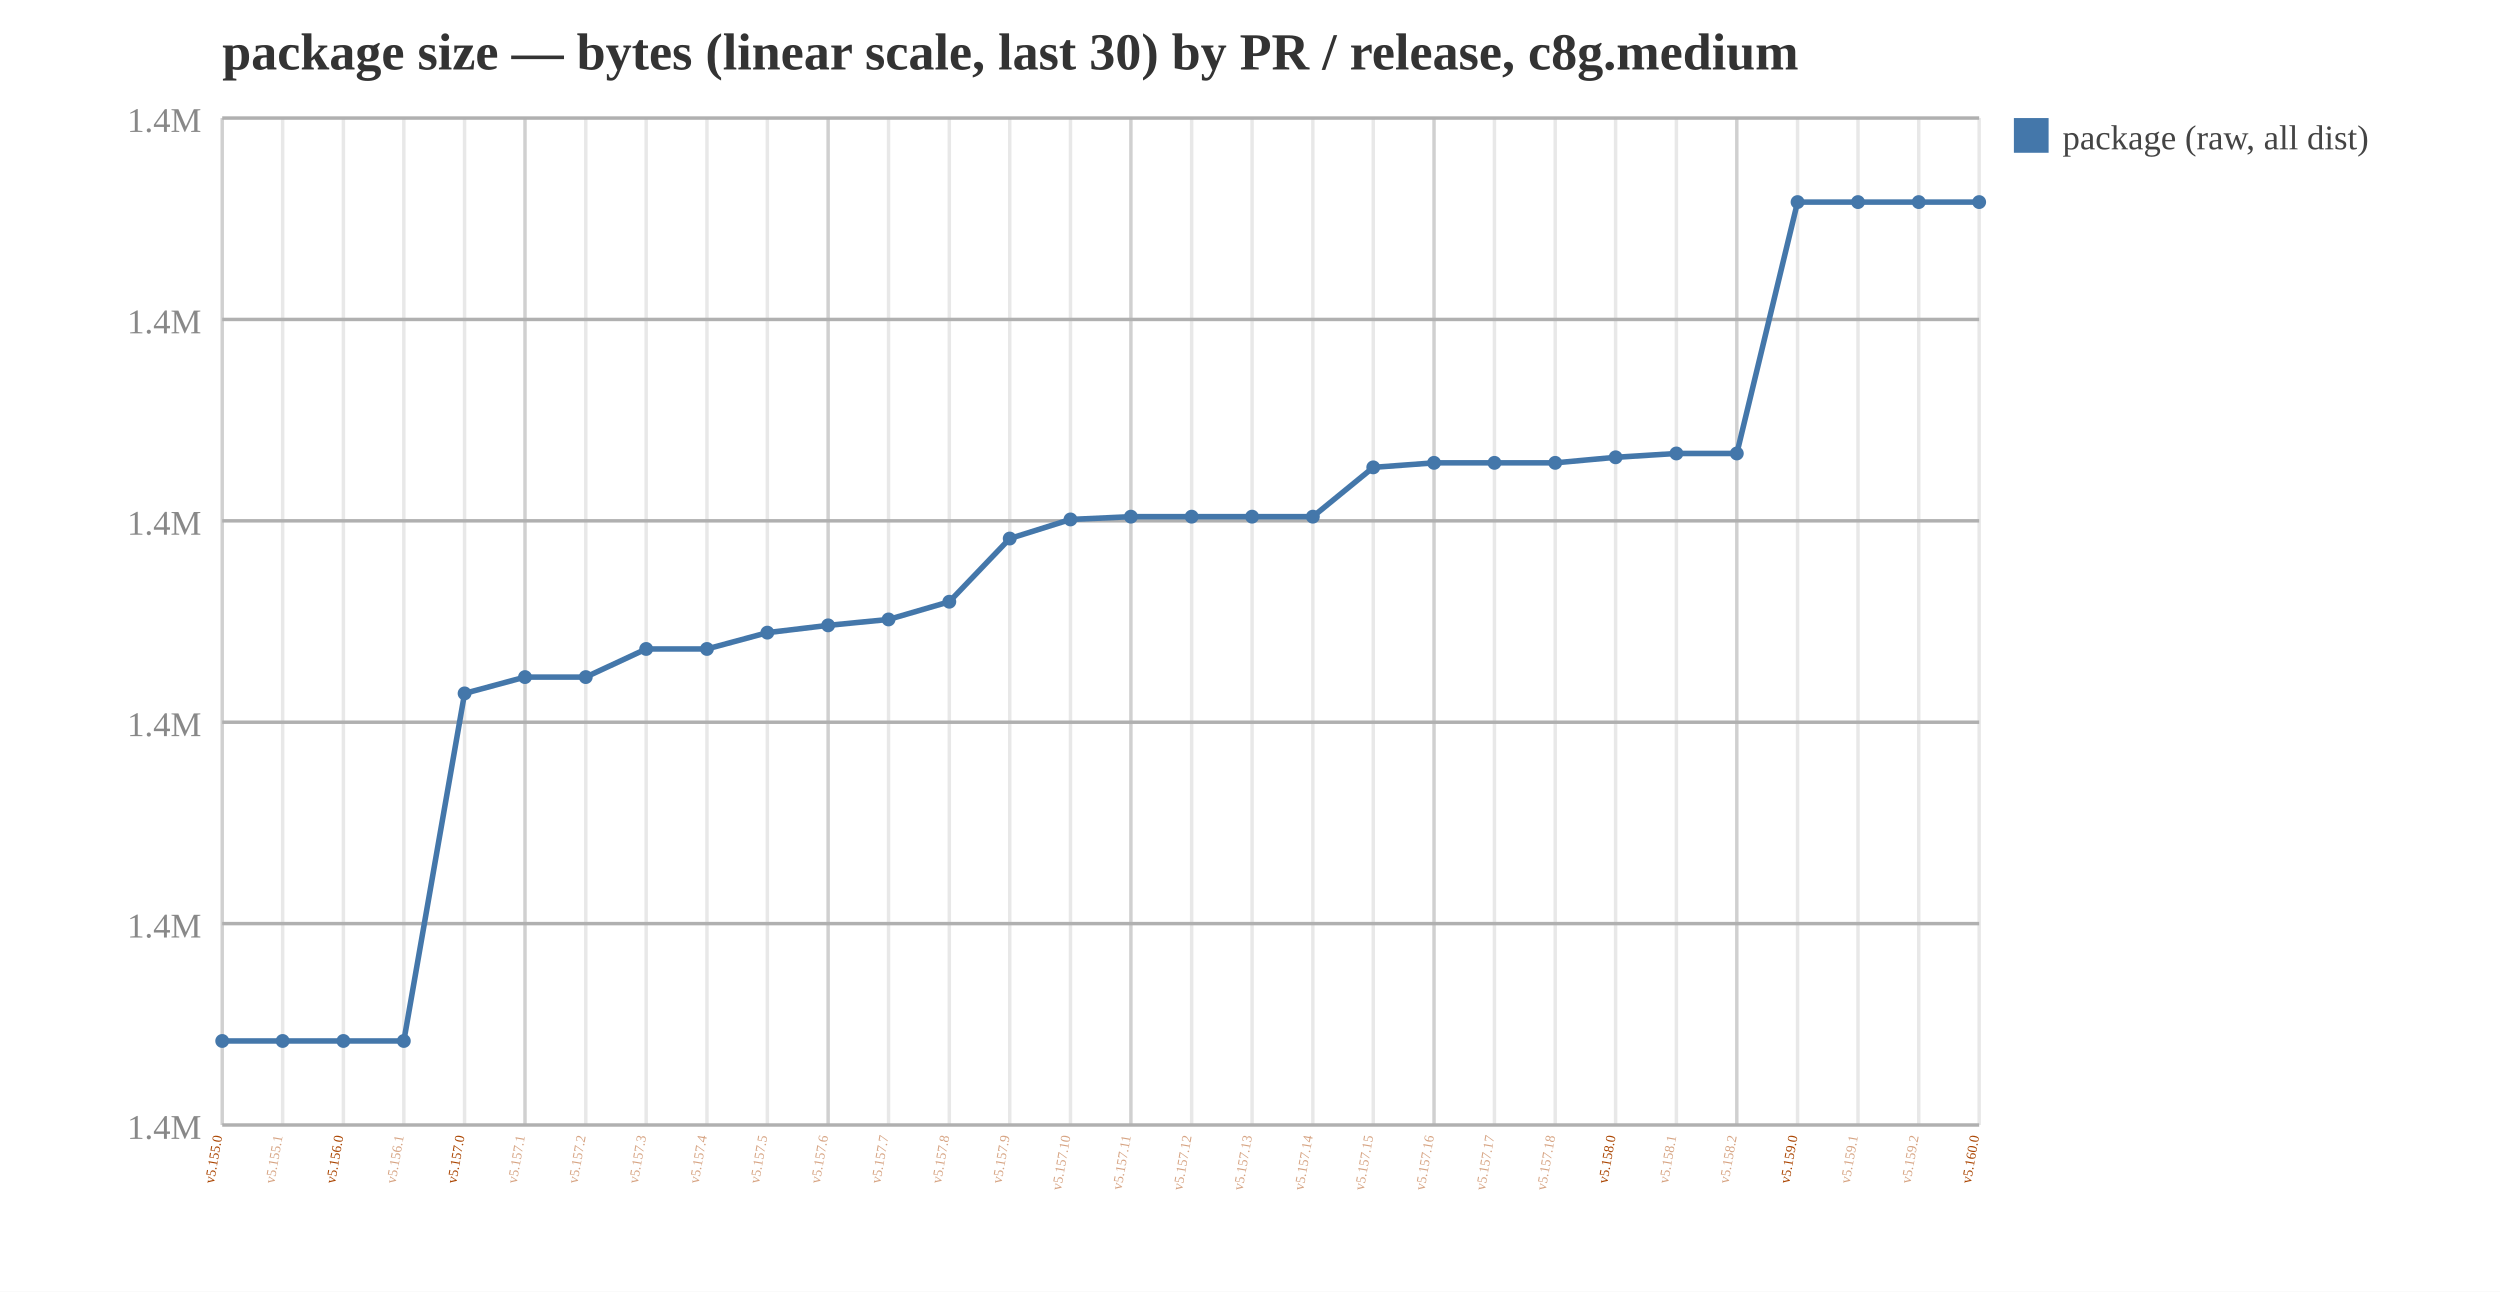
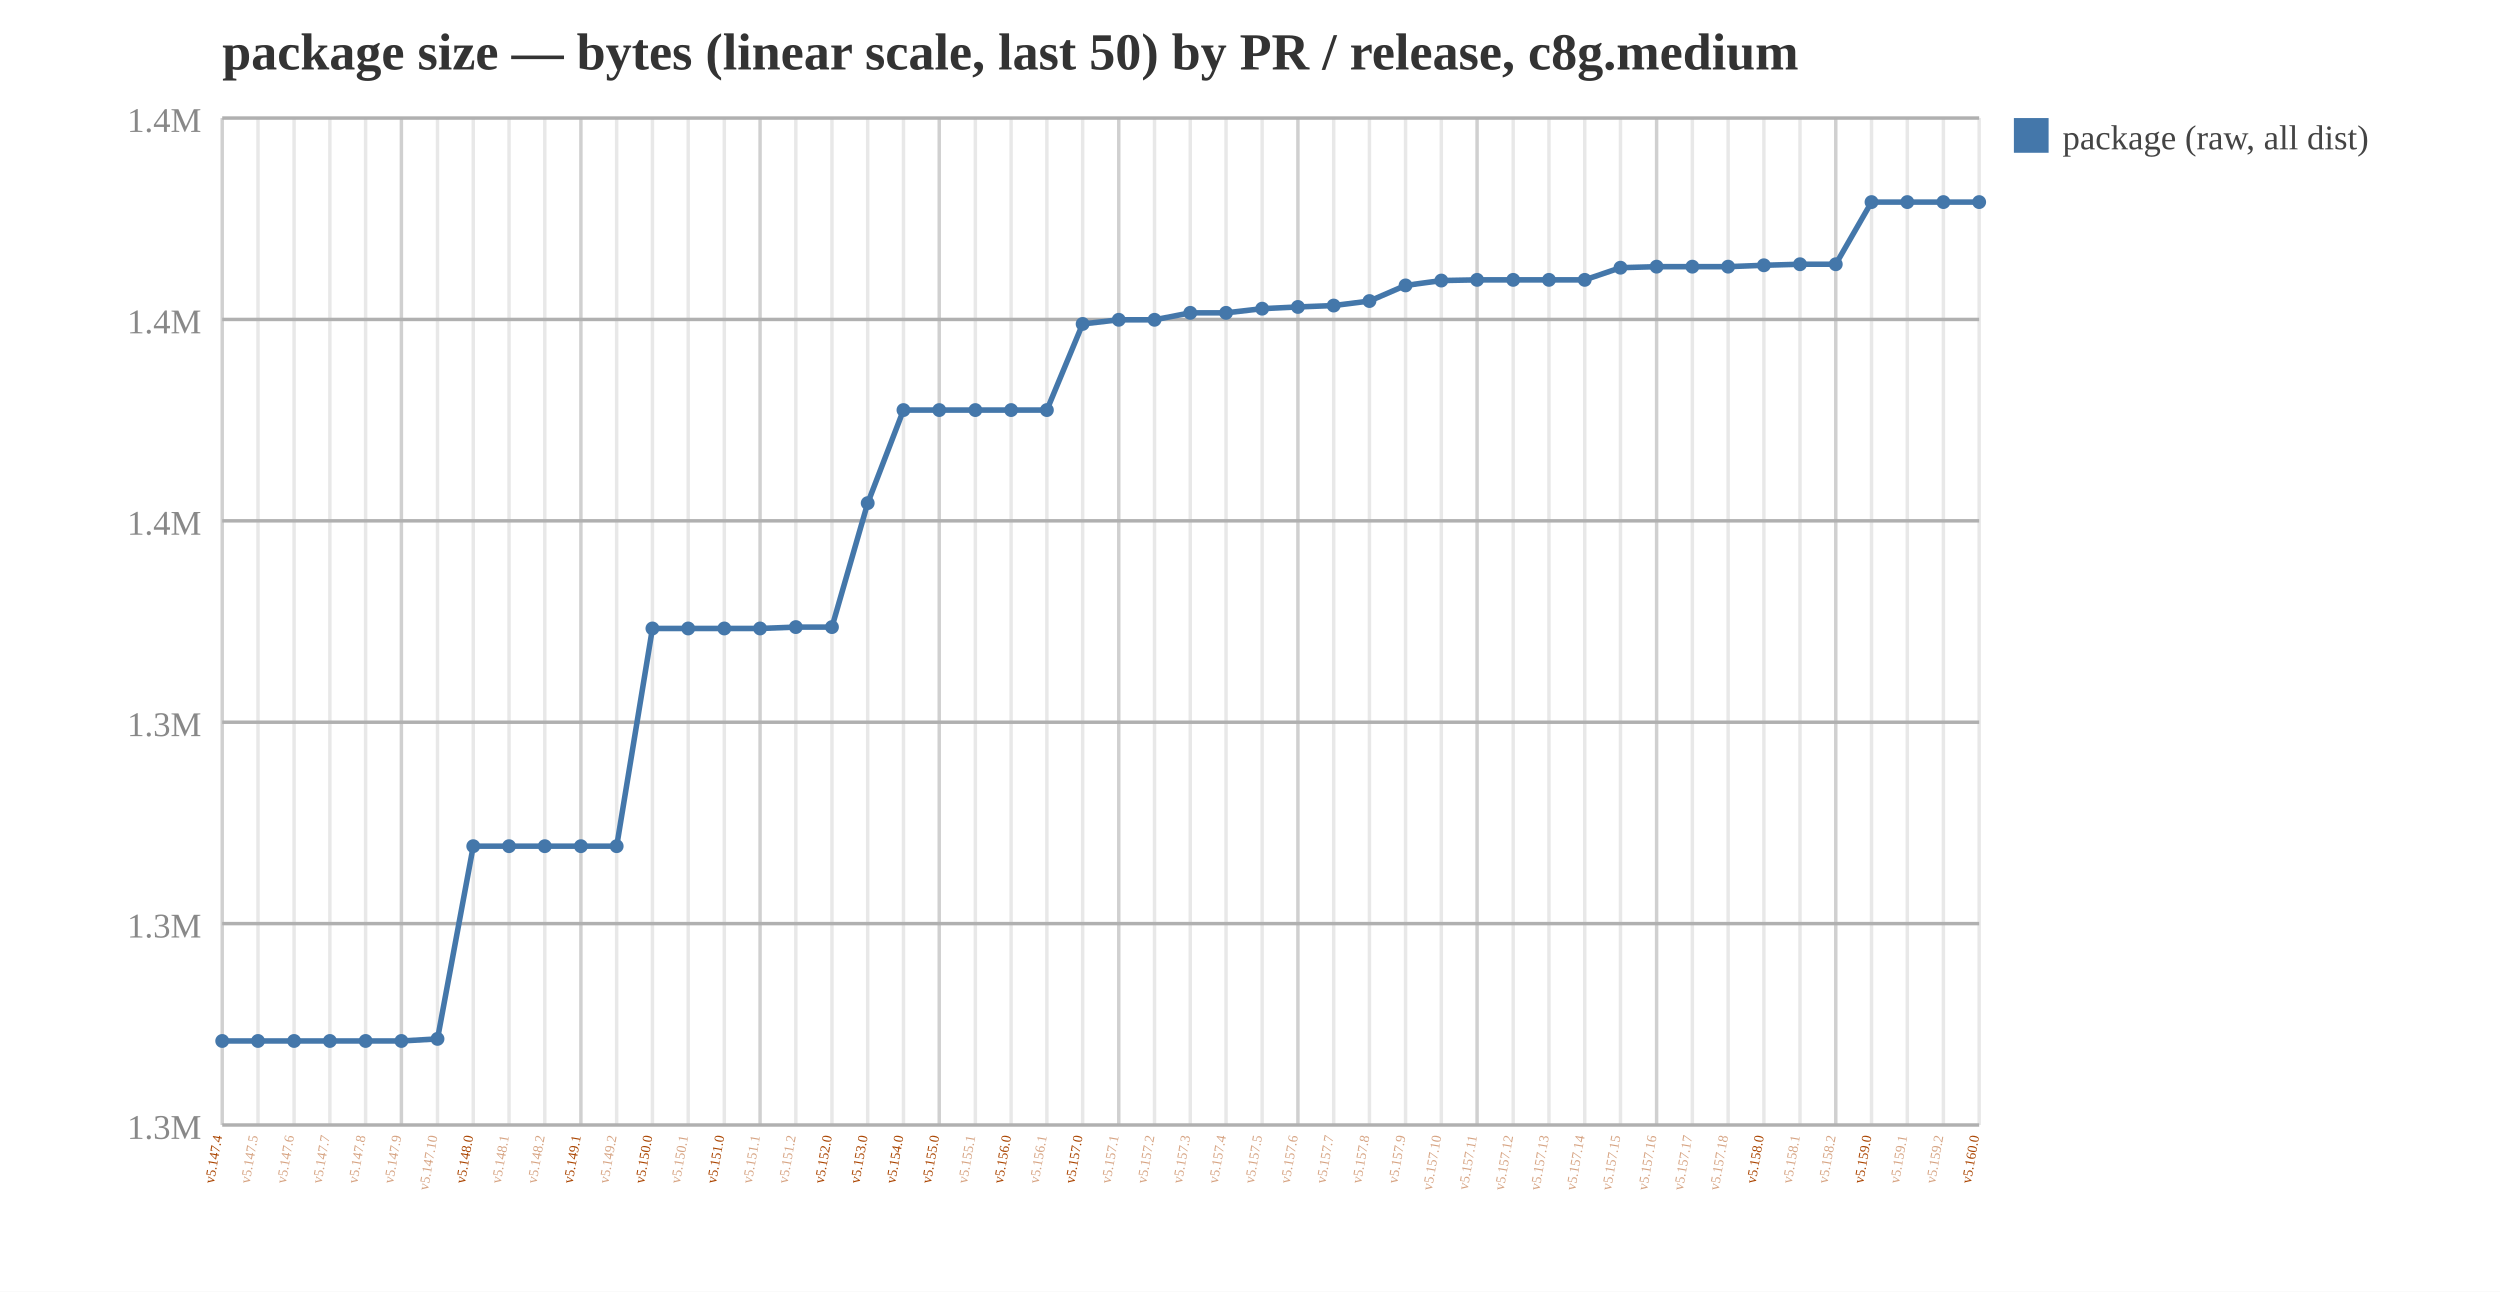
<svg xmlns="http://www.w3.org/2000/svg" width="720" height="372">
  <rect width="720" height="372" fill="#ffffff" />
-   <text x="64" y="20" font-size="15" font-weight="bold" fill="#333">package size — bytes (linear scale, last 30) by PR / release, c8g.medium</text>
-   <line x1="81.4" y1="34" x2="81.4" y2="324" stroke="#e8e8e8" />
-   <line x1="98.9" y1="34" x2="98.9" y2="324" stroke="#e8e8e8" />
-   <line x1="116.3" y1="34" x2="116.3" y2="324" stroke="#e8e8e8" />
-   <line x1="133.8" y1="34" x2="133.8" y2="324" stroke="#e8e8e8" />
-   <line x1="168.7" y1="34" x2="168.7" y2="324" stroke="#e8e8e8" />
-   <line x1="186.1" y1="34" x2="186.1" y2="324" stroke="#e8e8e8" />
-   <line x1="203.6" y1="34" x2="203.6" y2="324" stroke="#e8e8e8" />
-   <line x1="221.0" y1="34" x2="221.0" y2="324" stroke="#e8e8e8" />
-   <line x1="255.9" y1="34" x2="255.9" y2="324" stroke="#e8e8e8" />
-   <line x1="273.4" y1="34" x2="273.4" y2="324" stroke="#e8e8e8" />
-   <line x1="290.8" y1="34" x2="290.8" y2="324" stroke="#e8e8e8" />
-   <line x1="308.3" y1="34" x2="308.3" y2="324" stroke="#e8e8e8" />
-   <line x1="343.2" y1="34" x2="343.2" y2="324" stroke="#e8e8e8" />
-   <line x1="360.6" y1="34" x2="360.6" y2="324" stroke="#e8e8e8" />
-   <line x1="378.1" y1="34" x2="378.1" y2="324" stroke="#e8e8e8" />
-   <line x1="395.5" y1="34" x2="395.5" y2="324" stroke="#e8e8e8" />
-   <line x1="430.4" y1="34" x2="430.4" y2="324" stroke="#e8e8e8" />
-   <line x1="447.9" y1="34" x2="447.9" y2="324" stroke="#e8e8e8" />
-   <line x1="465.3" y1="34" x2="465.3" y2="324" stroke="#e8e8e8" />
-   <line x1="482.8" y1="34" x2="482.8" y2="324" stroke="#e8e8e8" />
-   <line x1="517.7" y1="34" x2="517.7" y2="324" stroke="#e8e8e8" />
-   <line x1="535.1" y1="34" x2="535.1" y2="324" stroke="#e8e8e8" />
-   <line x1="552.6" y1="34" x2="552.6" y2="324" stroke="#e8e8e8" />
+   <text x="64" y="20" font-size="15" font-weight="bold" fill="#333">package size — bytes (linear scale, last 50) by PR / release, c8g.medium</text>
+   <line x1="74.3" y1="34" x2="74.3" y2="324" stroke="#e8e8e8" />
+   <line x1="84.7" y1="34" x2="84.7" y2="324" stroke="#e8e8e8" />
+   <line x1="95.0" y1="34" x2="95.0" y2="324" stroke="#e8e8e8" />
+   <line x1="105.3" y1="34" x2="105.3" y2="324" stroke="#e8e8e8" />
+   <line x1="126.0" y1="34" x2="126.0" y2="324" stroke="#e8e8e8" />
+   <line x1="136.3" y1="34" x2="136.3" y2="324" stroke="#e8e8e8" />
+   <line x1="146.6" y1="34" x2="146.6" y2="324" stroke="#e8e8e8" />
+   <line x1="156.9" y1="34" x2="156.9" y2="324" stroke="#e8e8e8" />
+   <line x1="177.6" y1="34" x2="177.6" y2="324" stroke="#e8e8e8" />
+   <line x1="187.9" y1="34" x2="187.9" y2="324" stroke="#e8e8e8" />
+   <line x1="198.2" y1="34" x2="198.2" y2="324" stroke="#e8e8e8" />
+   <line x1="208.6" y1="34" x2="208.6" y2="324" stroke="#e8e8e8" />
+   <line x1="229.2" y1="34" x2="229.2" y2="324" stroke="#e8e8e8" />
+   <line x1="239.6" y1="34" x2="239.6" y2="324" stroke="#e8e8e8" />
+   <line x1="249.9" y1="34" x2="249.9" y2="324" stroke="#e8e8e8" />
+   <line x1="260.2" y1="34" x2="260.2" y2="324" stroke="#e8e8e8" />
+   <line x1="280.9" y1="34" x2="280.9" y2="324" stroke="#e8e8e8" />
+   <line x1="291.2" y1="34" x2="291.2" y2="324" stroke="#e8e8e8" />
+   <line x1="301.5" y1="34" x2="301.5" y2="324" stroke="#e8e8e8" />
+   <line x1="311.8" y1="34" x2="311.8" y2="324" stroke="#e8e8e8" />
+   <line x1="332.5" y1="34" x2="332.5" y2="324" stroke="#e8e8e8" />
+   <line x1="342.8" y1="34" x2="342.8" y2="324" stroke="#e8e8e8" />
+   <line x1="353.1" y1="34" x2="353.1" y2="324" stroke="#e8e8e8" />
+   <line x1="363.5" y1="34" x2="363.5" y2="324" stroke="#e8e8e8" />
+   <line x1="384.1" y1="34" x2="384.1" y2="324" stroke="#e8e8e8" />
+   <line x1="394.4" y1="34" x2="394.4" y2="324" stroke="#e8e8e8" />
+   <line x1="404.8" y1="34" x2="404.8" y2="324" stroke="#e8e8e8" />
+   <line x1="415.1" y1="34" x2="415.1" y2="324" stroke="#e8e8e8" />
+   <line x1="435.8" y1="34" x2="435.8" y2="324" stroke="#e8e8e8" />
+   <line x1="446.1" y1="34" x2="446.1" y2="324" stroke="#e8e8e8" />
+   <line x1="456.4" y1="34" x2="456.4" y2="324" stroke="#e8e8e8" />
+   <line x1="466.7" y1="34" x2="466.7" y2="324" stroke="#e8e8e8" />
+   <line x1="487.4" y1="34" x2="487.4" y2="324" stroke="#e8e8e8" />
+   <line x1="497.7" y1="34" x2="497.7" y2="324" stroke="#e8e8e8" />
+   <line x1="508.0" y1="34" x2="508.0" y2="324" stroke="#e8e8e8" />
+   <line x1="518.4" y1="34" x2="518.4" y2="324" stroke="#e8e8e8" />
+   <line x1="539.0" y1="34" x2="539.0" y2="324" stroke="#e8e8e8" />
+   <line x1="549.3" y1="34" x2="549.3" y2="324" stroke="#e8e8e8" />
+   <line x1="559.7" y1="34" x2="559.7" y2="324" stroke="#e8e8e8" />
  <line x1="570.0" y1="34" x2="570.0" y2="324" stroke="#e8e8e8" />
  <line x1="64.0" y1="34" x2="64.0" y2="324" stroke="#d0d0d0" />
-   <line x1="151.2" y1="34" x2="151.2" y2="324" stroke="#d0d0d0" />
-   <line x1="238.5" y1="34" x2="238.5" y2="324" stroke="#d0d0d0" />
-   <line x1="325.7" y1="34" x2="325.7" y2="324" stroke="#d0d0d0" />
-   <line x1="413.0" y1="34" x2="413.0" y2="324" stroke="#d0d0d0" />
-   <line x1="500.2" y1="34" x2="500.2" y2="324" stroke="#d0d0d0" />
+   <line x1="115.6" y1="34" x2="115.6" y2="324" stroke="#d0d0d0" />
+   <line x1="167.3" y1="34" x2="167.3" y2="324" stroke="#d0d0d0" />
+   <line x1="218.9" y1="34" x2="218.9" y2="324" stroke="#d0d0d0" />
+   <line x1="270.5" y1="34" x2="270.5" y2="324" stroke="#d0d0d0" />
+   <line x1="322.2" y1="34" x2="322.2" y2="324" stroke="#d0d0d0" />
+   <line x1="373.8" y1="34" x2="373.8" y2="324" stroke="#d0d0d0" />
+   <line x1="425.4" y1="34" x2="425.4" y2="324" stroke="#d0d0d0" />
+   <line x1="477.1" y1="34" x2="477.1" y2="324" stroke="#d0d0d0" />
+   <line x1="528.7" y1="34" x2="528.7" y2="324" stroke="#d0d0d0" />
  <line x1="64" y1="324.0" x2="570" y2="324.0" stroke="#b0b0b0" />
-   <text x="58" y="328.0" font-size="10" text-anchor="end" fill="#888">1.4M</text>
+   <text x="58" y="328.0" font-size="10" text-anchor="end" fill="#888">1.3M</text>
  <line x1="64" y1="266.0" x2="570" y2="266.0" stroke="#b0b0b0" />
-   <text x="58" y="270.0" font-size="10" text-anchor="end" fill="#888">1.4M</text>
+   <text x="58" y="270.0" font-size="10" text-anchor="end" fill="#888">1.3M</text>
  <line x1="64" y1="208.0" x2="570" y2="208.0" stroke="#b0b0b0" />
-   <text x="58" y="212.0" font-size="10" text-anchor="end" fill="#888">1.4M</text>
+   <text x="58" y="212.0" font-size="10" text-anchor="end" fill="#888">1.3M</text>
  <line x1="64" y1="150.0" x2="570" y2="150.0" stroke="#b0b0b0" />
  <text x="58" y="154.0" font-size="10" text-anchor="end" fill="#888">1.4M</text>
  <line x1="64" y1="92.0" x2="570" y2="92.0" stroke="#b0b0b0" />
  <text x="58" y="96.0" font-size="10" text-anchor="end" fill="#888">1.4M</text>
  <line x1="64" y1="34.0" x2="570" y2="34.0" stroke="#b0b0b0" />
  <text x="58" y="38.0" font-size="10" text-anchor="end" fill="#888">1.4M</text>
-   <text x="64.0" y="327.2" font-size="4" text-anchor="end" fill="#aa4400" transform="rotate(-80 64.0 327.2)">v5.155.0</text>
-   <text x="81.4" y="327.2" font-size="4" text-anchor="end" fill="#d6a382" transform="rotate(-80 81.4 327.2)">v5.155.1</text>
-   <text x="98.9" y="327.2" font-size="4" text-anchor="end" fill="#aa4400" transform="rotate(-80 98.9 327.2)">v5.156.0</text>
-   <text x="116.3" y="327.2" font-size="4" text-anchor="end" fill="#d6a382" transform="rotate(-80 116.3 327.2)">v5.156.1</text>
-   <text x="133.8" y="327.2" font-size="4" text-anchor="end" fill="#aa4400" transform="rotate(-80 133.8 327.2)">v5.157.0</text>
-   <text x="151.2" y="327.2" font-size="4" text-anchor="end" fill="#d6a382" transform="rotate(-80 151.2 327.2)">v5.157.1</text>
-   <text x="168.7" y="327.2" font-size="4" text-anchor="end" fill="#d6a382" transform="rotate(-80 168.7 327.2)">v5.157.2</text>
-   <text x="186.1" y="327.2" font-size="4" text-anchor="end" fill="#d6a382" transform="rotate(-80 186.1 327.2)">v5.157.3</text>
-   <text x="203.6" y="327.2" font-size="4" text-anchor="end" fill="#d6a382" transform="rotate(-80 203.6 327.2)">v5.157.4</text>
-   <text x="221.0" y="327.2" font-size="4" text-anchor="end" fill="#d6a382" transform="rotate(-80 221.0 327.2)">v5.157.5</text>
-   <text x="238.5" y="327.2" font-size="4" text-anchor="end" fill="#d6a382" transform="rotate(-80 238.5 327.2)">v5.157.6</text>
-   <text x="255.9" y="327.2" font-size="4" text-anchor="end" fill="#d6a382" transform="rotate(-80 255.9 327.2)">v5.157.7</text>
-   <text x="273.4" y="327.2" font-size="4" text-anchor="end" fill="#d6a382" transform="rotate(-80 273.4 327.2)">v5.157.8</text>
-   <text x="290.8" y="327.2" font-size="4" text-anchor="end" fill="#d6a382" transform="rotate(-80 290.8 327.2)">v5.157.9</text>
-   <text x="308.3" y="327.2" font-size="4" text-anchor="end" fill="#d6a382" transform="rotate(-80 308.3 327.2)">v5.157.10</text>
-   <text x="325.7" y="327.2" font-size="4" text-anchor="end" fill="#d6a382" transform="rotate(-80 325.7 327.2)">v5.157.11</text>
-   <text x="343.2" y="327.2" font-size="4" text-anchor="end" fill="#d6a382" transform="rotate(-80 343.2 327.2)">v5.157.12</text>
-   <text x="360.6" y="327.2" font-size="4" text-anchor="end" fill="#d6a382" transform="rotate(-80 360.6 327.2)">v5.157.13</text>
-   <text x="378.1" y="327.2" font-size="4" text-anchor="end" fill="#d6a382" transform="rotate(-80 378.1 327.2)">v5.157.14</text>
-   <text x="395.5" y="327.2" font-size="4" text-anchor="end" fill="#d6a382" transform="rotate(-80 395.5 327.2)">v5.157.15</text>
-   <text x="413.0" y="327.2" font-size="4" text-anchor="end" fill="#d6a382" transform="rotate(-80 413.0 327.2)">v5.157.16</text>
-   <text x="430.4" y="327.2" font-size="4" text-anchor="end" fill="#d6a382" transform="rotate(-80 430.4 327.2)">v5.157.17</text>
-   <text x="447.9" y="327.2" font-size="4" text-anchor="end" fill="#d6a382" transform="rotate(-80 447.9 327.2)">v5.157.18</text>
-   <text x="465.3" y="327.2" font-size="4" text-anchor="end" fill="#aa4400" transform="rotate(-80 465.3 327.2)">v5.158.0</text>
-   <text x="482.8" y="327.2" font-size="4" text-anchor="end" fill="#d6a382" transform="rotate(-80 482.8 327.2)">v5.158.1</text>
-   <text x="500.2" y="327.2" font-size="4" text-anchor="end" fill="#d6a382" transform="rotate(-80 500.2 327.2)">v5.158.2</text>
-   <text x="517.7" y="327.2" font-size="4" text-anchor="end" fill="#aa4400" transform="rotate(-80 517.7 327.2)">v5.159.0</text>
-   <text x="535.1" y="327.2" font-size="4" text-anchor="end" fill="#d6a382" transform="rotate(-80 535.1 327.2)">v5.159.1</text>
-   <text x="552.6" y="327.2" font-size="4" text-anchor="end" fill="#d6a382" transform="rotate(-80 552.6 327.2)">v5.159.2</text>
+   <text x="64.0" y="327.2" font-size="4" text-anchor="end" fill="#aa4400" transform="rotate(-80 64.0 327.2)">v5.147.4</text>
+   <text x="74.3" y="327.2" font-size="4" text-anchor="end" fill="#d6a382" transform="rotate(-80 74.3 327.2)">v5.147.5</text>
+   <text x="84.7" y="327.2" font-size="4" text-anchor="end" fill="#d6a382" transform="rotate(-80 84.7 327.2)">v5.147.6</text>
+   <text x="95.0" y="327.2" font-size="4" text-anchor="end" fill="#d6a382" transform="rotate(-80 95.0 327.2)">v5.147.7</text>
+   <text x="105.3" y="327.2" font-size="4" text-anchor="end" fill="#d6a382" transform="rotate(-80 105.3 327.2)">v5.147.8</text>
+   <text x="115.6" y="327.2" font-size="4" text-anchor="end" fill="#d6a382" transform="rotate(-80 115.6 327.2)">v5.147.9</text>
+   <text x="126.0" y="327.2" font-size="4" text-anchor="end" fill="#d6a382" transform="rotate(-80 126.0 327.2)">v5.147.10</text>
+   <text x="136.3" y="327.2" font-size="4" text-anchor="end" fill="#aa4400" transform="rotate(-80 136.3 327.2)">v5.148.0</text>
+   <text x="146.6" y="327.2" font-size="4" text-anchor="end" fill="#d6a382" transform="rotate(-80 146.6 327.2)">v5.148.1</text>
+   <text x="156.9" y="327.2" font-size="4" text-anchor="end" fill="#d6a382" transform="rotate(-80 156.9 327.2)">v5.148.2</text>
+   <text x="167.3" y="327.2" font-size="4" text-anchor="end" fill="#aa4400" transform="rotate(-80 167.3 327.2)">v5.149.1</text>
+   <text x="177.6" y="327.2" font-size="4" text-anchor="end" fill="#d6a382" transform="rotate(-80 177.6 327.2)">v5.149.2</text>
+   <text x="187.9" y="327.2" font-size="4" text-anchor="end" fill="#aa4400" transform="rotate(-80 187.9 327.2)">v5.150.0</text>
+   <text x="198.2" y="327.2" font-size="4" text-anchor="end" fill="#d6a382" transform="rotate(-80 198.2 327.2)">v5.150.1</text>
+   <text x="208.6" y="327.2" font-size="4" text-anchor="end" fill="#aa4400" transform="rotate(-80 208.6 327.2)">v5.151.0</text>
+   <text x="218.9" y="327.2" font-size="4" text-anchor="end" fill="#d6a382" transform="rotate(-80 218.9 327.2)">v5.151.1</text>
+   <text x="229.2" y="327.2" font-size="4" text-anchor="end" fill="#d6a382" transform="rotate(-80 229.2 327.2)">v5.151.2</text>
+   <text x="239.6" y="327.2" font-size="4" text-anchor="end" fill="#aa4400" transform="rotate(-80 239.6 327.2)">v5.152.0</text>
+   <text x="249.9" y="327.2" font-size="4" text-anchor="end" fill="#aa4400" transform="rotate(-80 249.9 327.2)">v5.153.0</text>
+   <text x="260.2" y="327.2" font-size="4" text-anchor="end" fill="#aa4400" transform="rotate(-80 260.2 327.2)">v5.154.0</text>
+   <text x="270.5" y="327.2" font-size="4" text-anchor="end" fill="#aa4400" transform="rotate(-80 270.5 327.2)">v5.155.0</text>
+   <text x="280.9" y="327.2" font-size="4" text-anchor="end" fill="#d6a382" transform="rotate(-80 280.9 327.2)">v5.155.1</text>
+   <text x="291.2" y="327.2" font-size="4" text-anchor="end" fill="#aa4400" transform="rotate(-80 291.2 327.2)">v5.156.0</text>
+   <text x="301.5" y="327.2" font-size="4" text-anchor="end" fill="#d6a382" transform="rotate(-80 301.5 327.2)">v5.156.1</text>
+   <text x="311.8" y="327.2" font-size="4" text-anchor="end" fill="#aa4400" transform="rotate(-80 311.8 327.2)">v5.157.0</text>
+   <text x="322.2" y="327.2" font-size="4" text-anchor="end" fill="#d6a382" transform="rotate(-80 322.2 327.2)">v5.157.1</text>
+   <text x="332.5" y="327.2" font-size="4" text-anchor="end" fill="#d6a382" transform="rotate(-80 332.5 327.2)">v5.157.2</text>
+   <text x="342.8" y="327.2" font-size="4" text-anchor="end" fill="#d6a382" transform="rotate(-80 342.8 327.2)">v5.157.3</text>
+   <text x="353.1" y="327.2" font-size="4" text-anchor="end" fill="#d6a382" transform="rotate(-80 353.1 327.2)">v5.157.4</text>
+   <text x="363.5" y="327.2" font-size="4" text-anchor="end" fill="#d6a382" transform="rotate(-80 363.5 327.2)">v5.157.5</text>
+   <text x="373.8" y="327.2" font-size="4" text-anchor="end" fill="#d6a382" transform="rotate(-80 373.8 327.2)">v5.157.6</text>
+   <text x="384.1" y="327.2" font-size="4" text-anchor="end" fill="#d6a382" transform="rotate(-80 384.1 327.2)">v5.157.7</text>
+   <text x="394.4" y="327.2" font-size="4" text-anchor="end" fill="#d6a382" transform="rotate(-80 394.4 327.2)">v5.157.8</text>
+   <text x="404.8" y="327.2" font-size="4" text-anchor="end" fill="#d6a382" transform="rotate(-80 404.8 327.2)">v5.157.9</text>
+   <text x="415.1" y="327.2" font-size="4" text-anchor="end" fill="#d6a382" transform="rotate(-80 415.1 327.2)">v5.157.10</text>
+   <text x="425.4" y="327.2" font-size="4" text-anchor="end" fill="#d6a382" transform="rotate(-80 425.4 327.2)">v5.157.11</text>
+   <text x="435.8" y="327.2" font-size="4" text-anchor="end" fill="#d6a382" transform="rotate(-80 435.8 327.2)">v5.157.12</text>
+   <text x="446.1" y="327.2" font-size="4" text-anchor="end" fill="#d6a382" transform="rotate(-80 446.1 327.2)">v5.157.13</text>
+   <text x="456.4" y="327.2" font-size="4" text-anchor="end" fill="#d6a382" transform="rotate(-80 456.4 327.2)">v5.157.14</text>
+   <text x="466.7" y="327.2" font-size="4" text-anchor="end" fill="#d6a382" transform="rotate(-80 466.7 327.2)">v5.157.15</text>
+   <text x="477.1" y="327.2" font-size="4" text-anchor="end" fill="#d6a382" transform="rotate(-80 477.1 327.2)">v5.157.16</text>
+   <text x="487.4" y="327.2" font-size="4" text-anchor="end" fill="#d6a382" transform="rotate(-80 487.4 327.2)">v5.157.17</text>
+   <text x="497.7" y="327.2" font-size="4" text-anchor="end" fill="#d6a382" transform="rotate(-80 497.7 327.2)">v5.157.18</text>
+   <text x="508.0" y="327.2" font-size="4" text-anchor="end" fill="#aa4400" transform="rotate(-80 508.0 327.2)">v5.158.0</text>
+   <text x="518.4" y="327.2" font-size="4" text-anchor="end" fill="#d6a382" transform="rotate(-80 518.4 327.2)">v5.158.1</text>
+   <text x="528.7" y="327.2" font-size="4" text-anchor="end" fill="#d6a382" transform="rotate(-80 528.7 327.2)">v5.158.2</text>
+   <text x="539.0" y="327.2" font-size="4" text-anchor="end" fill="#aa4400" transform="rotate(-80 539.0 327.2)">v5.159.0</text>
+   <text x="549.3" y="327.2" font-size="4" text-anchor="end" fill="#d6a382" transform="rotate(-80 549.3 327.2)">v5.159.1</text>
+   <text x="559.7" y="327.2" font-size="4" text-anchor="end" fill="#d6a382" transform="rotate(-80 559.7 327.2)">v5.159.2</text>
  <text x="570.0" y="327.2" font-size="4" text-anchor="end" fill="#aa4400" transform="rotate(-80 570.0 327.2)">v5.160.0</text>
-   <path d="M64.0,299.8 L81.4,299.8 L98.9,299.8 L116.3,299.8 L133.8,199.7 L151.2,195.0 L168.7,195.0 L186.1,186.9 L203.6,186.9 L221.0,182.2 L238.5,180.1 L255.9,178.4 L273.4,173.3 L290.8,155.1 L308.3,149.6 L325.7,148.8 L343.2,148.8 L360.6,148.8 L378.1,148.8 L395.5,134.6 L413.0,133.3 L430.4,133.3 L447.9,133.3 L465.3,131.7 L482.8,130.6 L500.2,130.6 L517.7,58.2 L535.1,58.2 L552.6,58.2 L570.0,58.2" fill="none" stroke="#4477AA" stroke-width="1.6" />
+   <path d="M64.0,299.8 L74.3,299.8 L84.7,299.8 L95.0,299.8 L105.3,299.8 L115.6,299.8 L126.0,299.2 L136.3,243.7 L146.6,243.7 L156.9,243.7 L167.3,243.7 L177.6,243.7 L187.9,181.0 L198.2,181.0 L208.6,181.0 L218.9,181.0 L229.2,180.6 L239.6,180.6 L249.9,144.9 L260.2,118.1 L270.5,118.1 L280.9,118.1 L291.2,118.1 L301.5,118.1 L311.8,93.3 L322.2,92.1 L332.5,92.1 L342.8,90.1 L353.1,90.1 L363.5,88.9 L373.8,88.4 L384.1,88.0 L394.4,86.7 L404.8,82.2 L415.1,80.8 L425.4,80.6 L435.8,80.6 L446.1,80.6 L456.4,80.6 L466.7,77.1 L477.1,76.8 L487.4,76.8 L497.7,76.8 L508.0,76.4 L518.4,76.1 L528.7,76.1 L539.0,58.2 L549.3,58.2 L559.7,58.2 L570.0,58.2" fill="none" stroke="#4477AA" stroke-width="1.6" />
  <circle cx="64.0" cy="299.8" r="2" fill="#4477AA" />
-   <circle cx="81.4" cy="299.8" r="2" fill="#4477AA" />
-   <circle cx="98.9" cy="299.8" r="2" fill="#4477AA" />
-   <circle cx="116.3" cy="299.8" r="2" fill="#4477AA" />
-   <circle cx="133.8" cy="199.7" r="2" fill="#4477AA" />
-   <circle cx="151.2" cy="195.0" r="2" fill="#4477AA" />
-   <circle cx="168.7" cy="195.0" r="2" fill="#4477AA" />
-   <circle cx="186.1" cy="186.9" r="2" fill="#4477AA" />
-   <circle cx="203.6" cy="186.9" r="2" fill="#4477AA" />
-   <circle cx="221.0" cy="182.2" r="2" fill="#4477AA" />
-   <circle cx="238.5" cy="180.1" r="2" fill="#4477AA" />
-   <circle cx="255.9" cy="178.4" r="2" fill="#4477AA" />
-   <circle cx="273.4" cy="173.3" r="2" fill="#4477AA" />
-   <circle cx="290.8" cy="155.1" r="2" fill="#4477AA" />
-   <circle cx="308.3" cy="149.6" r="2" fill="#4477AA" />
-   <circle cx="325.7" cy="148.8" r="2" fill="#4477AA" />
-   <circle cx="343.2" cy="148.8" r="2" fill="#4477AA" />
-   <circle cx="360.6" cy="148.8" r="2" fill="#4477AA" />
-   <circle cx="378.1" cy="148.8" r="2" fill="#4477AA" />
-   <circle cx="395.5" cy="134.6" r="2" fill="#4477AA" />
-   <circle cx="413.0" cy="133.3" r="2" fill="#4477AA" />
-   <circle cx="430.4" cy="133.3" r="2" fill="#4477AA" />
-   <circle cx="447.9" cy="133.3" r="2" fill="#4477AA" />
-   <circle cx="465.3" cy="131.7" r="2" fill="#4477AA" />
-   <circle cx="482.8" cy="130.6" r="2" fill="#4477AA" />
-   <circle cx="500.2" cy="130.6" r="2" fill="#4477AA" />
-   <circle cx="517.7" cy="58.2" r="2" fill="#4477AA" />
-   <circle cx="535.1" cy="58.2" r="2" fill="#4477AA" />
-   <circle cx="552.6" cy="58.2" r="2" fill="#4477AA" />
+   <circle cx="74.3" cy="299.8" r="2" fill="#4477AA" />
+   <circle cx="84.7" cy="299.8" r="2" fill="#4477AA" />
+   <circle cx="95.0" cy="299.8" r="2" fill="#4477AA" />
+   <circle cx="105.3" cy="299.8" r="2" fill="#4477AA" />
+   <circle cx="115.6" cy="299.8" r="2" fill="#4477AA" />
+   <circle cx="126.0" cy="299.2" r="2" fill="#4477AA" />
+   <circle cx="136.3" cy="243.7" r="2" fill="#4477AA" />
+   <circle cx="146.6" cy="243.7" r="2" fill="#4477AA" />
+   <circle cx="156.9" cy="243.7" r="2" fill="#4477AA" />
+   <circle cx="167.3" cy="243.7" r="2" fill="#4477AA" />
+   <circle cx="177.6" cy="243.7" r="2" fill="#4477AA" />
+   <circle cx="187.9" cy="181.0" r="2" fill="#4477AA" />
+   <circle cx="198.2" cy="181.0" r="2" fill="#4477AA" />
+   <circle cx="208.6" cy="181.0" r="2" fill="#4477AA" />
+   <circle cx="218.9" cy="181.0" r="2" fill="#4477AA" />
+   <circle cx="229.2" cy="180.6" r="2" fill="#4477AA" />
+   <circle cx="239.6" cy="180.6" r="2" fill="#4477AA" />
+   <circle cx="249.9" cy="144.9" r="2" fill="#4477AA" />
+   <circle cx="260.2" cy="118.1" r="2" fill="#4477AA" />
+   <circle cx="270.5" cy="118.1" r="2" fill="#4477AA" />
+   <circle cx="280.9" cy="118.1" r="2" fill="#4477AA" />
+   <circle cx="291.2" cy="118.1" r="2" fill="#4477AA" />
+   <circle cx="301.5" cy="118.1" r="2" fill="#4477AA" />
+   <circle cx="311.8" cy="93.3" r="2" fill="#4477AA" />
+   <circle cx="322.2" cy="92.1" r="2" fill="#4477AA" />
+   <circle cx="332.5" cy="92.1" r="2" fill="#4477AA" />
+   <circle cx="342.8" cy="90.1" r="2" fill="#4477AA" />
+   <circle cx="353.1" cy="90.1" r="2" fill="#4477AA" />
+   <circle cx="363.5" cy="88.9" r="2" fill="#4477AA" />
+   <circle cx="373.8" cy="88.4" r="2" fill="#4477AA" />
+   <circle cx="384.1" cy="88.0" r="2" fill="#4477AA" />
+   <circle cx="394.4" cy="86.7" r="2" fill="#4477AA" />
+   <circle cx="404.8" cy="82.2" r="2" fill="#4477AA" />
+   <circle cx="415.1" cy="80.8" r="2" fill="#4477AA" />
+   <circle cx="425.4" cy="80.6" r="2" fill="#4477AA" />
+   <circle cx="435.8" cy="80.6" r="2" fill="#4477AA" />
+   <circle cx="446.1" cy="80.6" r="2" fill="#4477AA" />
+   <circle cx="456.4" cy="80.6" r="2" fill="#4477AA" />
+   <circle cx="466.7" cy="77.1" r="2" fill="#4477AA" />
+   <circle cx="477.1" cy="76.8" r="2" fill="#4477AA" />
+   <circle cx="487.4" cy="76.8" r="2" fill="#4477AA" />
+   <circle cx="497.7" cy="76.8" r="2" fill="#4477AA" />
+   <circle cx="508.0" cy="76.4" r="2" fill="#4477AA" />
+   <circle cx="518.4" cy="76.1" r="2" fill="#4477AA" />
+   <circle cx="528.7" cy="76.1" r="2" fill="#4477AA" />
+   <circle cx="539.0" cy="58.2" r="2" fill="#4477AA" />
+   <circle cx="549.3" cy="58.2" r="2" fill="#4477AA" />
+   <circle cx="559.7" cy="58.2" r="2" fill="#4477AA" />
  <circle cx="570.0" cy="58.2" r="2" fill="#4477AA" />
  <rect x="580" y="34" width="10" height="10" fill="#4477AA" />
  <text x="594" y="43" font-size="10" fill="#444">package (raw, all dist)</text>
</svg>
